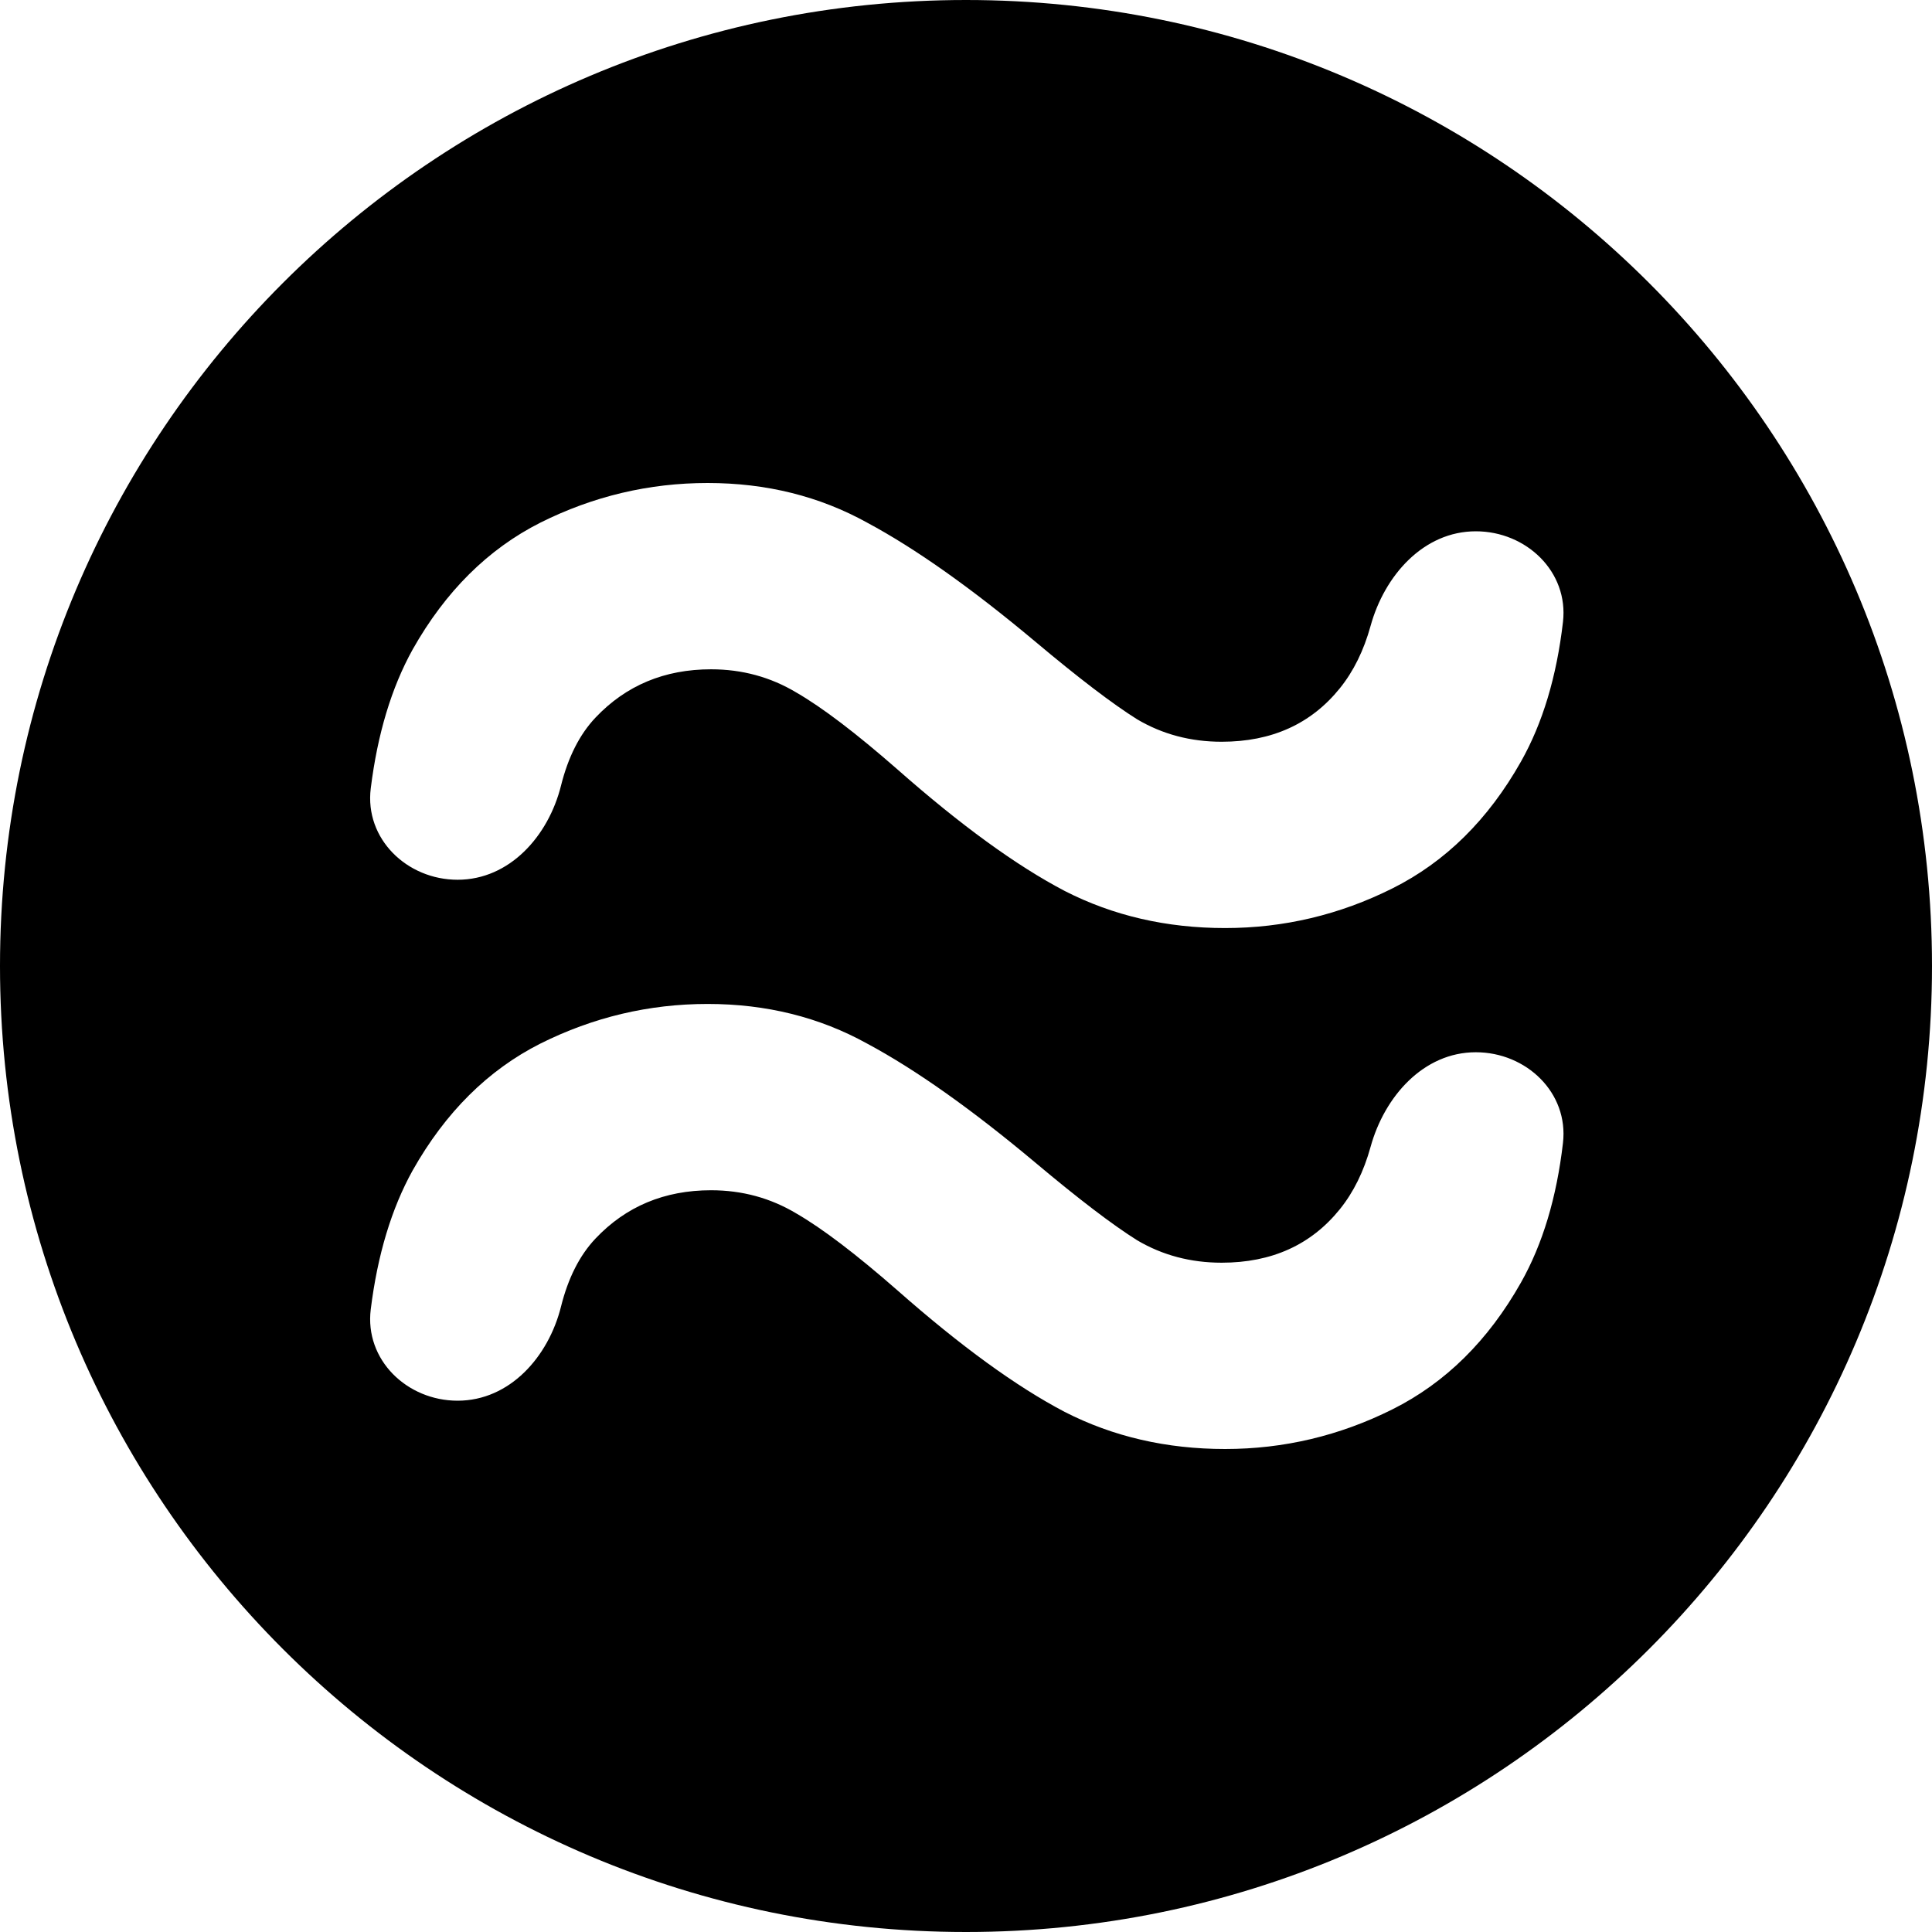
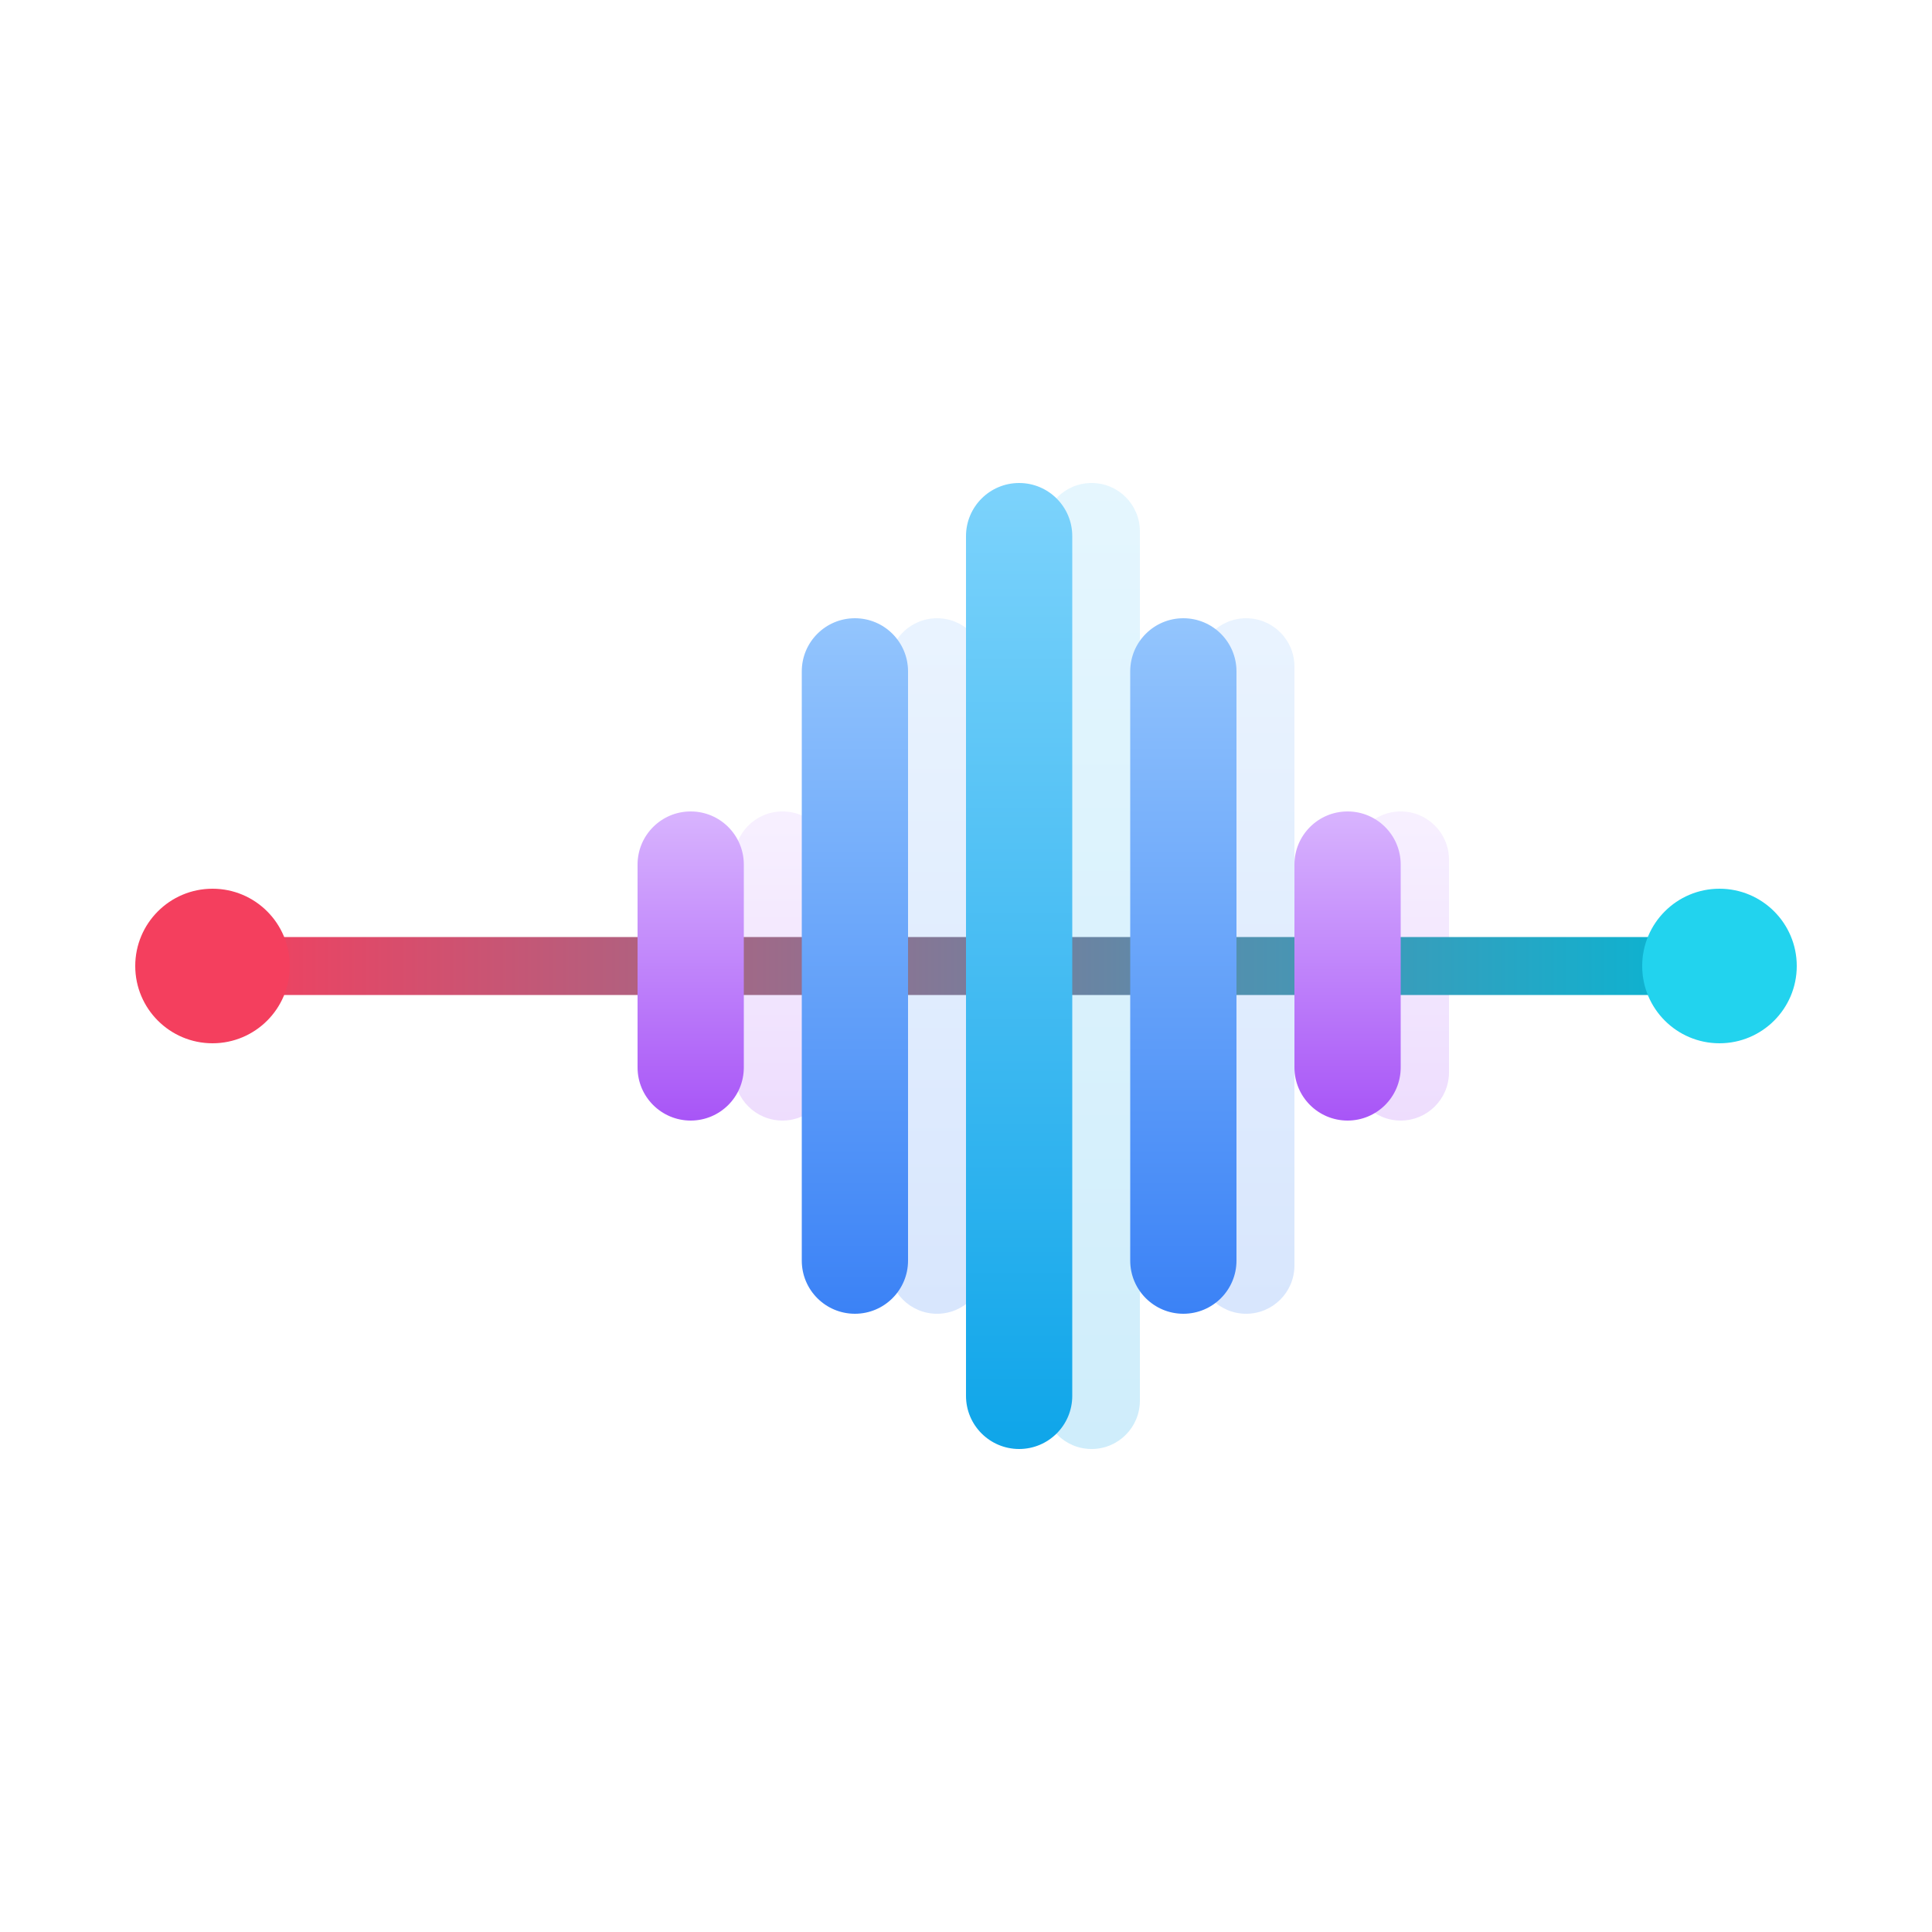
- <svg xmlns="http://www.w3.org/2000/svg" fill="none" viewBox="0 0 512 512">
-   <path fill="currentColor" d="M256 0c141.385 0 256 114.615 256 256S397.385 512 256 512 0 397.385 0 256 114.615 0 256 0Zm-68.47 266.057c-15.543 0-30.324 3.505-44.343 10.514-13.866 7.01-25.143 18.21-33.828 33.6-5.616 10.129-9.318 22.403-11.106 36.822-1.654 13.341 9.576 24.207 23.018 24.207 13.778 0 24.065-11.574 27.402-24.941 1.891-7.579 4.939-13.589 9.142-18.03 8.076-8.534 18.286-12.8 30.629-12.8 8.229 0 15.772 2.057 22.629 6.171 6.857 3.962 15.771 10.743 26.742 20.343 16.762 14.781 31.544 25.524 44.344 32.228 12.8 6.553 26.971 9.829 42.514 9.829 15.543 0 30.324-3.505 44.343-10.514 14.019-7.01 25.371-18.21 34.057-33.6 5.738-10.168 9.448-22.497 11.129-36.987 1.543-13.302-9.704-24.042-23.096-24.042-13.863.001-24.202 11.704-27.888 25.07-1.797 6.515-4.512 12.025-8.145 16.53-7.619 9.448-18.057 14.172-31.314 14.172-8.229 0-15.696-1.982-22.4-5.943-6.553-4.115-15.543-10.972-26.972-20.572-16.914-14.171-31.772-24.685-44.572-31.543-12.647-7.009-26.742-10.514-42.285-10.514Zm0-138.057c-15.543 0-30.324 3.505-44.343 10.514-13.866 7.01-25.143 18.21-33.828 33.6-5.616 10.129-9.318 22.403-11.106 36.821-1.654 13.341 9.576 24.207 23.018 24.208 13.778 0 24.065-11.574 27.402-24.941 1.891-7.579 4.939-13.589 9.142-18.031 8.076-8.533 18.286-12.8 30.629-12.8 8.229 0 15.772 2.058 22.629 6.172 6.857 3.962 15.771 10.743 26.742 20.343 16.762 14.781 31.544 25.524 44.344 32.228 12.8 6.553 26.971 9.829 42.514 9.829 15.543 0 30.324-3.505 44.343-10.514 14.019-7.01 25.371-18.21 34.057-33.6 5.738-10.168 9.448-22.497 11.129-36.987 1.543-13.303-9.704-24.042-23.096-24.042-13.863 0-24.202 11.704-27.888 25.07-1.797 6.515-4.512 12.025-8.145 16.53-7.619 9.448-18.057 14.171-31.314 14.171-8.229 0-15.696-1.981-22.4-5.942-6.553-4.115-15.543-10.972-26.972-20.572-16.914-14.171-31.772-24.686-44.572-31.543C217.168 131.505 203.073 128 187.53 128Z" />
+ <svg xmlns="http://www.w3.org/2000/svg" viewBox="0 0 200 200" width="200" height="200">
+   <defs>
+     <linearGradient id="bg" x1="0%" y1="0%" x2="100%" y2="100%">
+       <stop offset="0%" style="stop-color:#0D0D1F" />
+       <stop offset="100%" style="stop-color:#0A1428" />
+     </linearGradient>
+     <linearGradient id="ba" x1="0%" y1="100%" x2="0%" y2="0%">
+       <stop offset="0%" style="stop-color:#A855F7" />
+       <stop offset="100%" style="stop-color:#D8B4FE" />
+     </linearGradient>
+     <linearGradient id="bb" x1="0%" y1="100%" x2="0%" y2="0%">
+       <stop offset="0%" style="stop-color:#3B82F6" />
+       <stop offset="100%" style="stop-color:#93C5FD" />
+     </linearGradient>
+     <linearGradient id="bc" x1="0%" y1="100%" x2="0%" y2="0%">
+       <stop offset="0%" style="stop-color:#0EA5E9" />
+       <stop offset="100%" style="stop-color:#7DD3FC" />
+     </linearGradient>
+     <linearGradient id="wg" x1="0%" y1="0%" x2="100%" y2="0%">
+       <stop offset="0%" style="stop-color:#F43F5E" />
+       <stop offset="100%" style="stop-color:#06B6D4" />
+     </linearGradient>
+   </defs>
+   <g transform="translate(100,100)">
+     <rect x="-24" y="-16" width="10" height="32" rx="5" fill="url(#ba)" opacity="0.2" />
+     <rect x="-8" y="-36" width="10" height="72" rx="5" fill="url(#bb)" opacity="0.2" />
+     <rect x="8" y="-50" width="10" height="100" rx="5" fill="url(#bc)" opacity="0.2" />
+     <rect x="24" y="-36" width="10" height="72" rx="5" fill="url(#bb)" opacity="0.2" />
+     <rect x="40" y="-16" width="10" height="32" rx="5" fill="url(#ba)" opacity="0.2" />
+     <rect x="-76" y="-3" width="152" height="6" rx="3" fill="url(#wg)" />
+     <circle cx="-78" cy="0" r="8" fill="#F43F5E" />
+     <circle cx="78" cy="0" r="8" fill="#22D3EE" />
+     <rect x="-34" y="-16" width="11" height="32" rx="5.5" fill="url(#ba)" />
+     <rect x="-17" y="-36" width="11" height="72" rx="5.5" fill="url(#bb)" />
+     <rect x="0" y="-50" width="11" height="100" rx="5.5" fill="url(#bc)" />
+     <rect x="17" y="-36" width="11" height="72" rx="5.5" fill="url(#bb)" />
+     <rect x="34" y="-16" width="11" height="32" rx="5.5" fill="url(#ba)" />
+   </g>
</svg>
